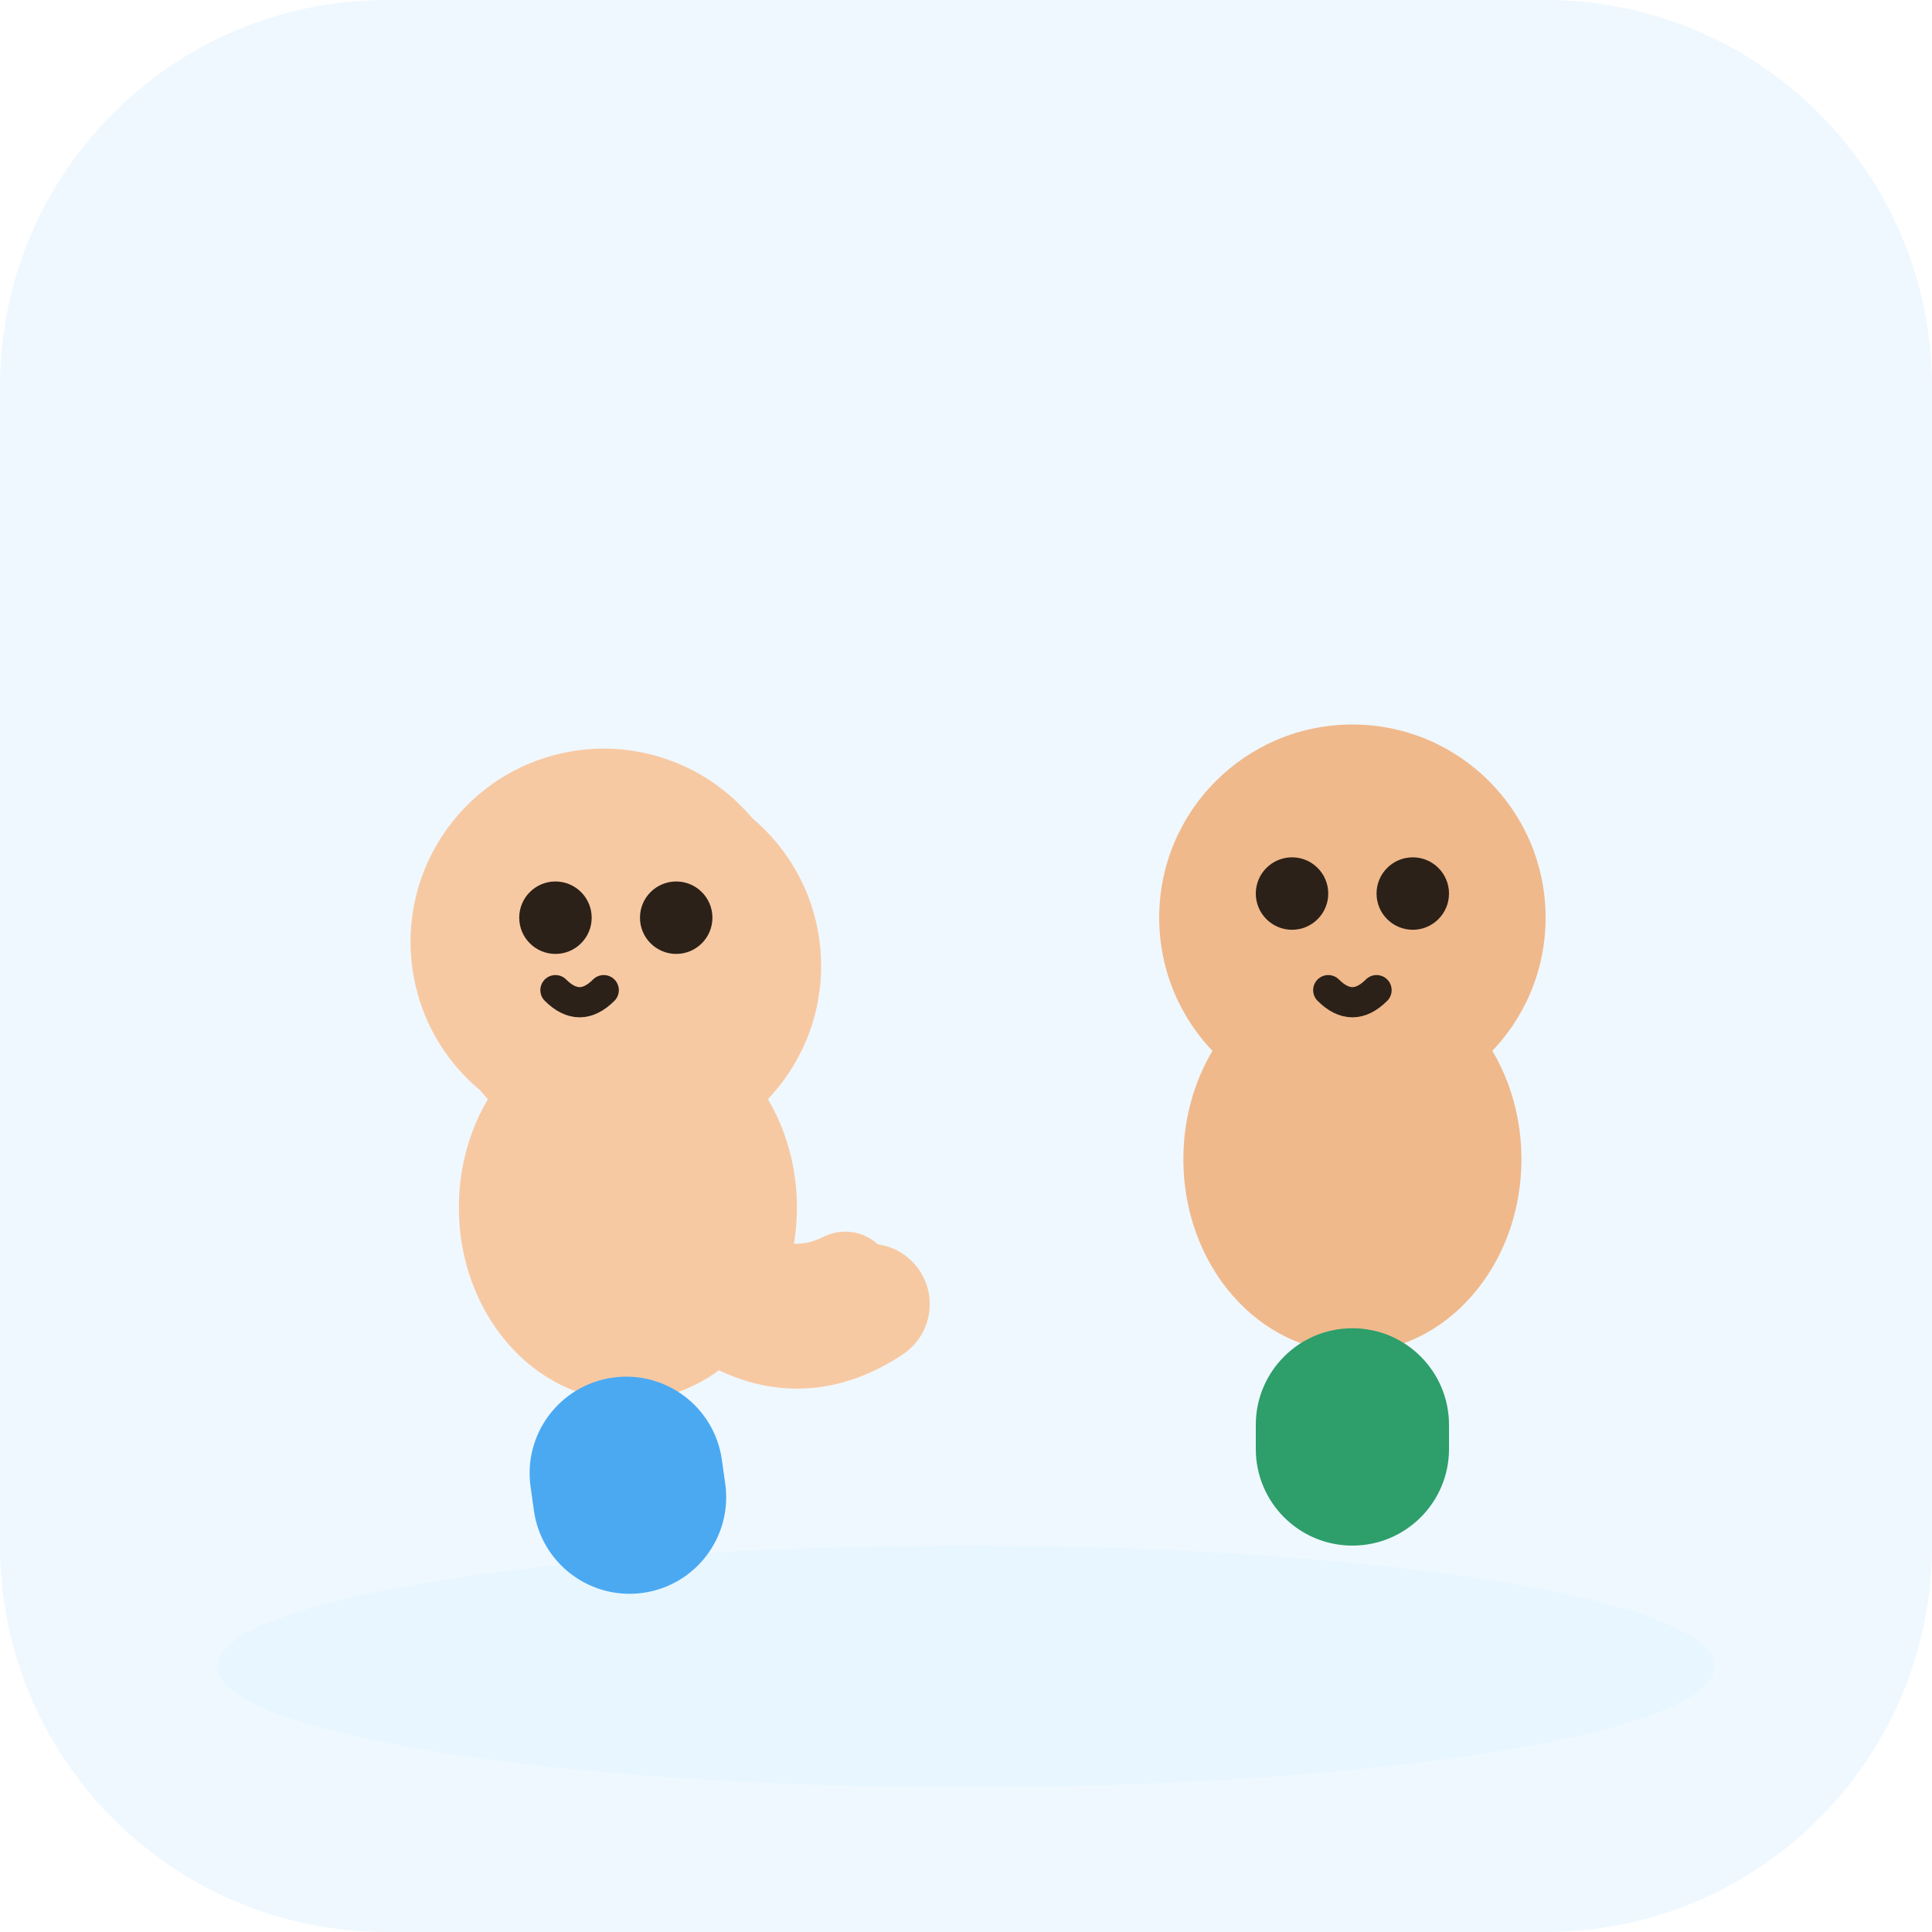
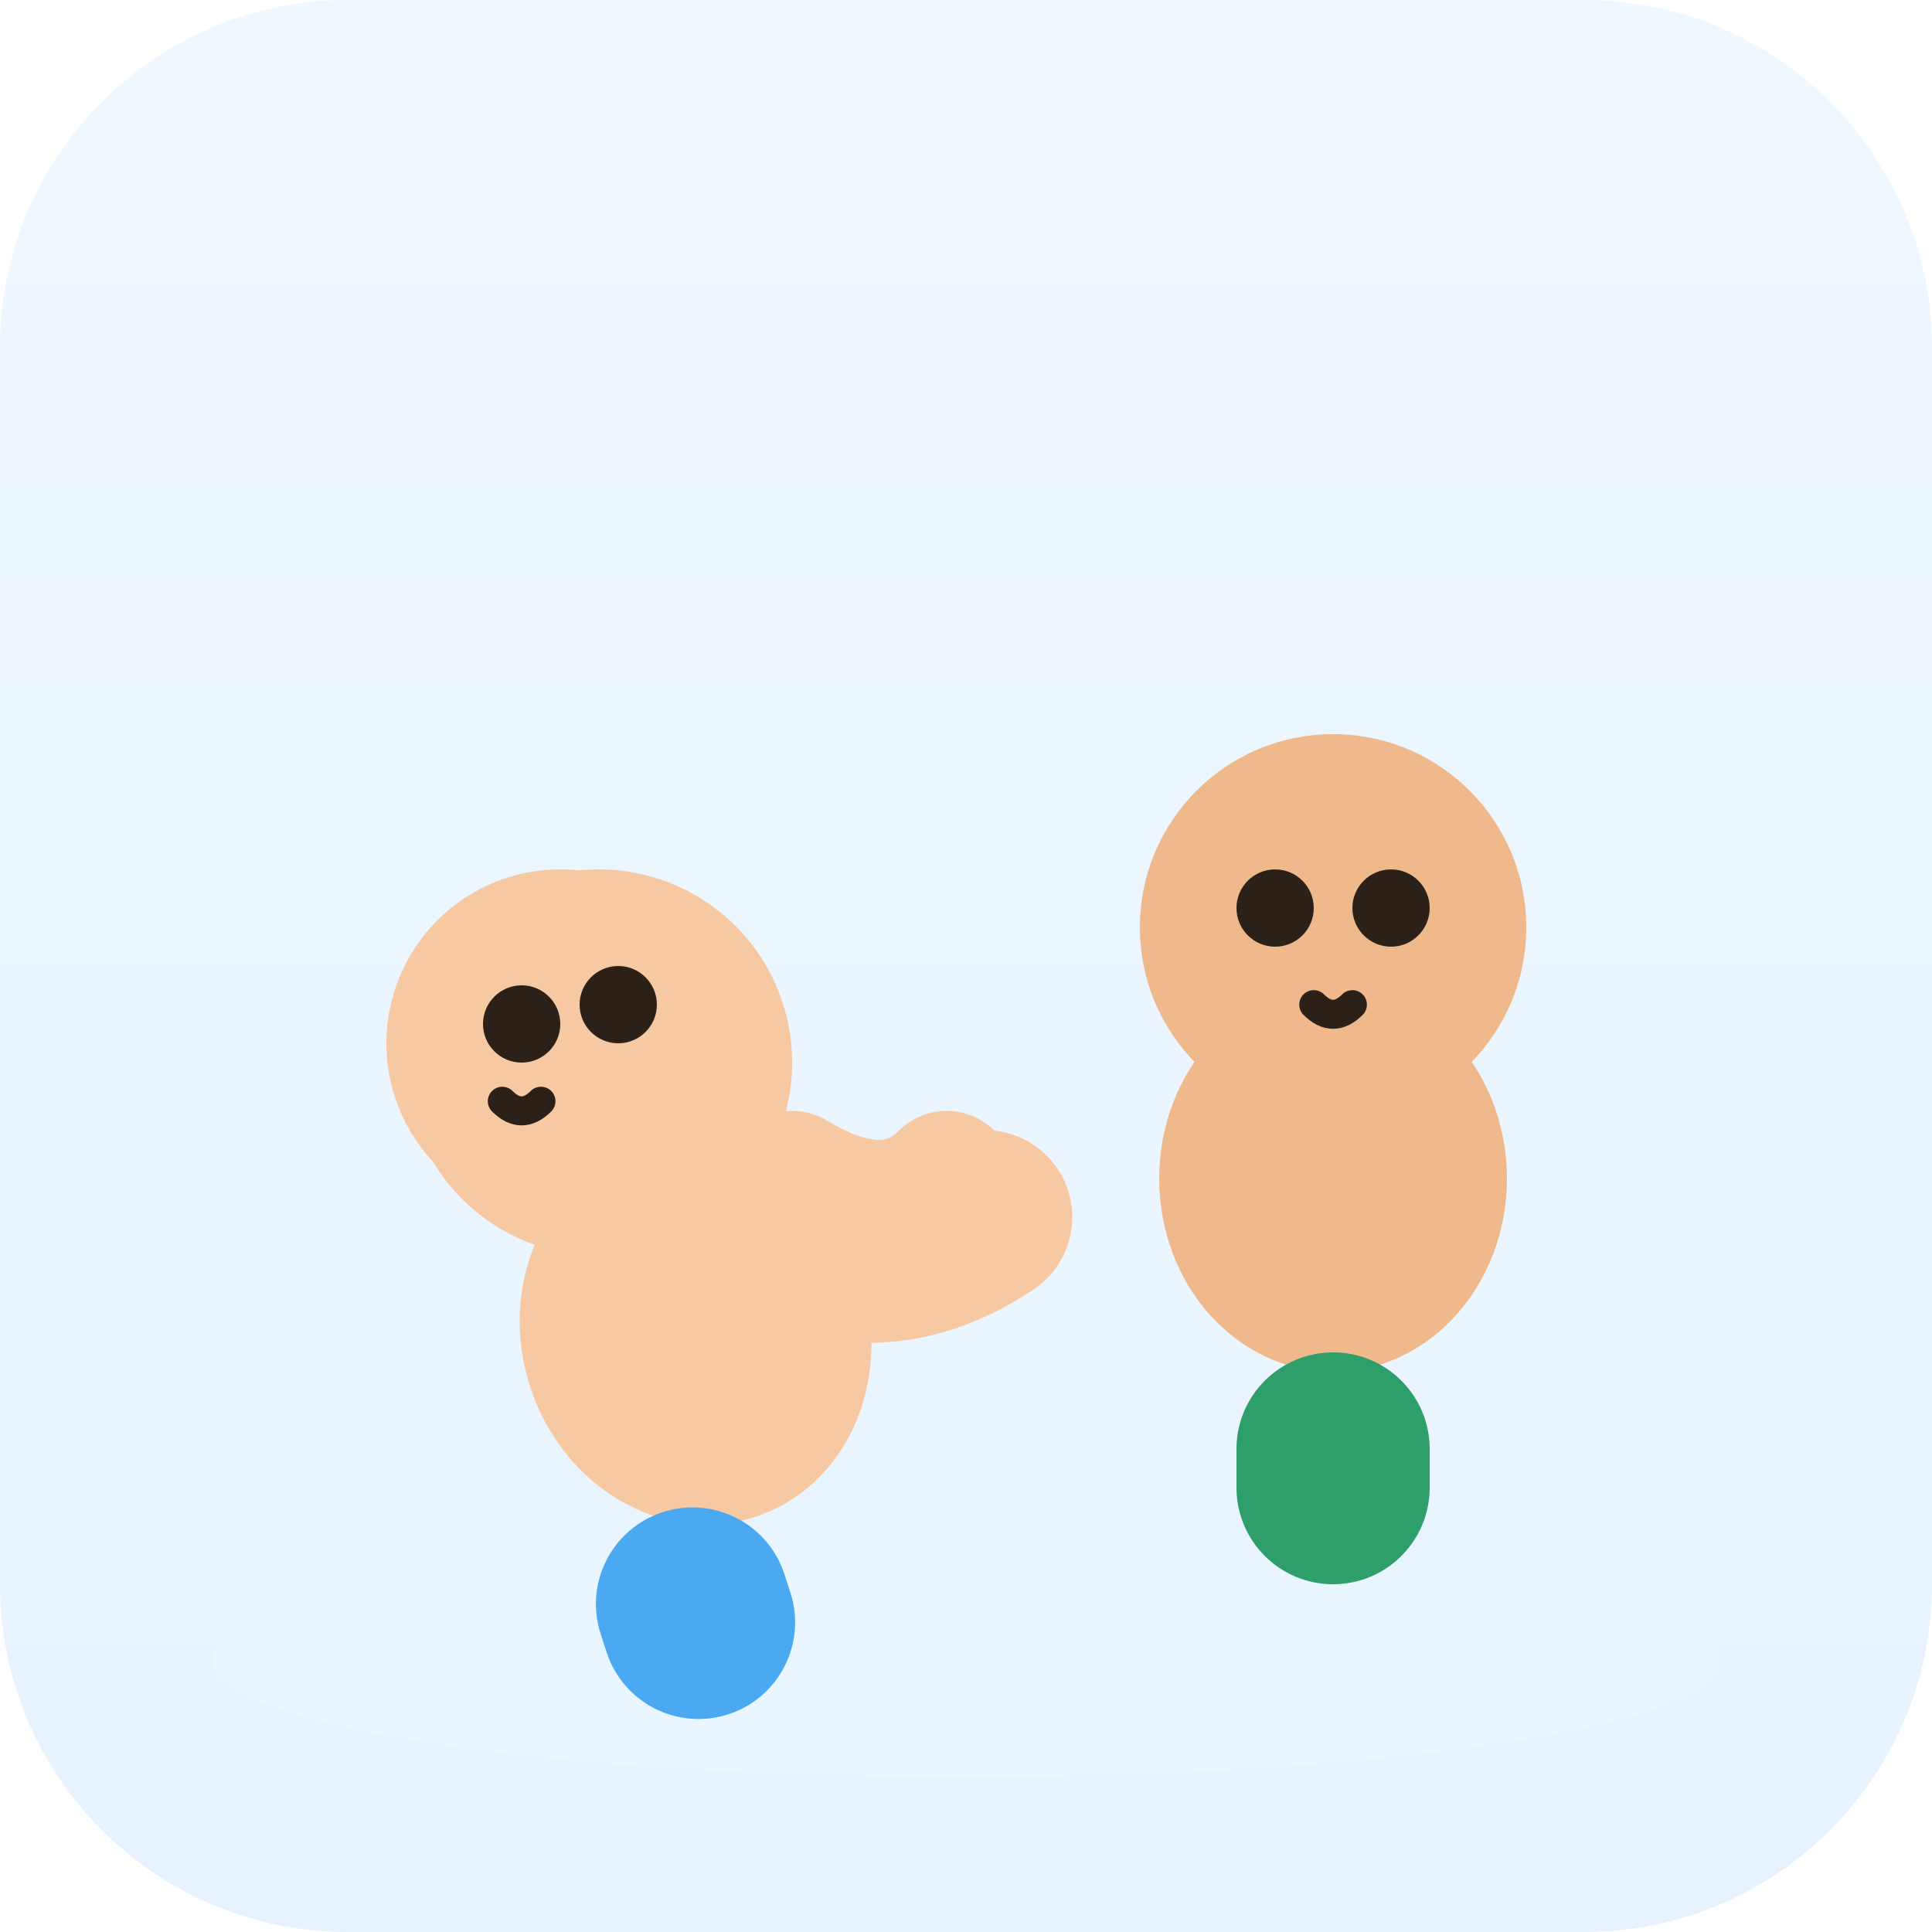
- <svg xmlns="http://www.w3.org/2000/svg" viewBox="0 0 160 160" role="img" aria-label="Uno pide perdon al otro">
-   <rect width="160" height="160" rx="32" fill="#eff8ff" />
-   <ellipse cx="80" cy="138" rx="62" ry="10" fill="#e7f6ff" />
-   <ellipse cx="112" cy="96" rx="14" ry="16" fill="#f0b98c" />
-   <circle cx="112" cy="76" r="16" fill="#f0b98c" />
-   <circle cx="107" cy="74" r="3" fill="#2b2118" />
-   <circle cx="117" cy="74" r="3" fill="#2b2118" />
-   <path d="M110 82q2 2 4 0" stroke="#2b2118" stroke-width="2.5" stroke-linecap="round" fill="none" />
-   <rect x="104" y="110" width="16" height="18" rx="8" fill="#2e9e6b" />
-   <ellipse cx="52" cy="100" rx="14" ry="16" fill="#f7c9a3" />
-   <circle cx="52" cy="80" r="16" fill="#f7c9a3" />
-   <circle cx="47" cy="78" r="3" fill="#2b2118" />
-   <circle cx="57" cy="78" r="3" fill="#2b2118" />
-   <path d="M45 84q2 2 4 0" stroke="#2b2118" stroke-width="2.5" stroke-linecap="round" fill="none" />
-   <path d="M55 84q2 2 4 0" stroke="#2b2118" stroke-width="2.5" stroke-linecap="round" fill="none" />
-   <path d="M50 90q2 -2 4 0" stroke="#2b2118" stroke-width="2.5" stroke-linecap="round" fill="none" />
-   <rect x="44" y="114" width="16" height="18" rx="8" fill="#4ba9f2" transform="rotate(-8 52 123)" />
-   <path d="M60 108q6 4 12 0" stroke="#f7c9a3" stroke-width="10" stroke-linecap="round" fill="none" />
-   <path d="M62 106q4 2 8 0" stroke="#f7c9a3" stroke-width="8" stroke-linecap="round" fill="none" />
-   <circle cx="52" cy="80" r="16" fill="none" transform="rotate(-12 52 80)" />
-   <circle cx="50" cy="78" r="16" fill="#f7c9a3" transform="rotate(-12 50 78)" />
-   <circle cx="46" cy="76" r="3" fill="#2b2118" />
-   <circle cx="56" cy="76" r="3" fill="#2b2118" />
-   <path d="M50 82q-2 2 -4 0" stroke="#2b2118" stroke-width="2.5" stroke-linecap="round" fill="none" />
+ <svg xmlns="http://www.w3.org/2000/svg" viewBox="0 0 200 200" role="img" aria-label="Alguien pide perdon inclinandose y juntando las manos">
+   <defs>
+     <linearGradient id="bg4" x1="0" y1="0" x2="0" y2="1">
+       <stop offset="0%" stop-color="#f0f8ff" />
+       <stop offset="100%" stop-color="#e6f3ff" />
+     </linearGradient>
+   </defs>
+   <rect width="200" height="200" rx="36" fill="url(#bg4)" />
+   <ellipse cx="100" cy="172" rx="78" ry="12" fill="#eaf6ff" />
+   <ellipse cx="138" cy="122" rx="18" ry="20" fill="#f0b98c" />
+   <circle cx="138" cy="96" r="20" fill="#f0b98c" />
+   <circle cx="132" cy="94" r="4" fill="#2b2118" />
+   <circle cx="144" cy="94" r="4" fill="#2b2118" />
+   <path d="M136 104 Q138 106 140 104" stroke="#2b2118" stroke-width="3" stroke-linecap="round" fill="none" />
+   <rect x="128" y="140" width="20" height="24" rx="10" fill="#2e9e6b" />
+   <ellipse cx="72" cy="138" rx="18" ry="20" fill="#f7c9a3" transform="rotate(-18 72 138)" />
+   <circle cx="62" cy="110" r="20" fill="#f7c9a3" transform="rotate(-18 62 110)" />
+   <circle cx="56" cy="108" r="4" fill="#2b2118" />
+   <circle cx="66" cy="106" r="4" fill="#2b2118" />
+   <path d="M60 116 Q58 118 56 116" stroke="#2b2118" stroke-width="3" stroke-linecap="round" fill="none" />
+   <rect x="62" y="156" width="20" height="22" rx="10" fill="#4ba9f2" transform="rotate(-18 72 167)" />
+   <circle cx="58" cy="108" r="18" fill="#f7c9a3" transform="rotate(-25 58 108)" />
+   <circle cx="54" cy="106" r="4" fill="#2b2118" />
+   <circle cx="64" cy="104" r="4" fill="#2b2118" />
+   <path d="M56 114 Q54 116 52 114" stroke="#2b2118" stroke-width="3" stroke-linecap="round" fill="none" />
+   <path d="M78 126 Q90 134 102 126" stroke="#f7c9a3" stroke-width="18" stroke-linecap="round" fill="none" />
+   <path d="M82 122 Q92 128 98 122" stroke="#f7c9a3" stroke-width="14" stroke-linecap="round" fill="none" />
</svg>
